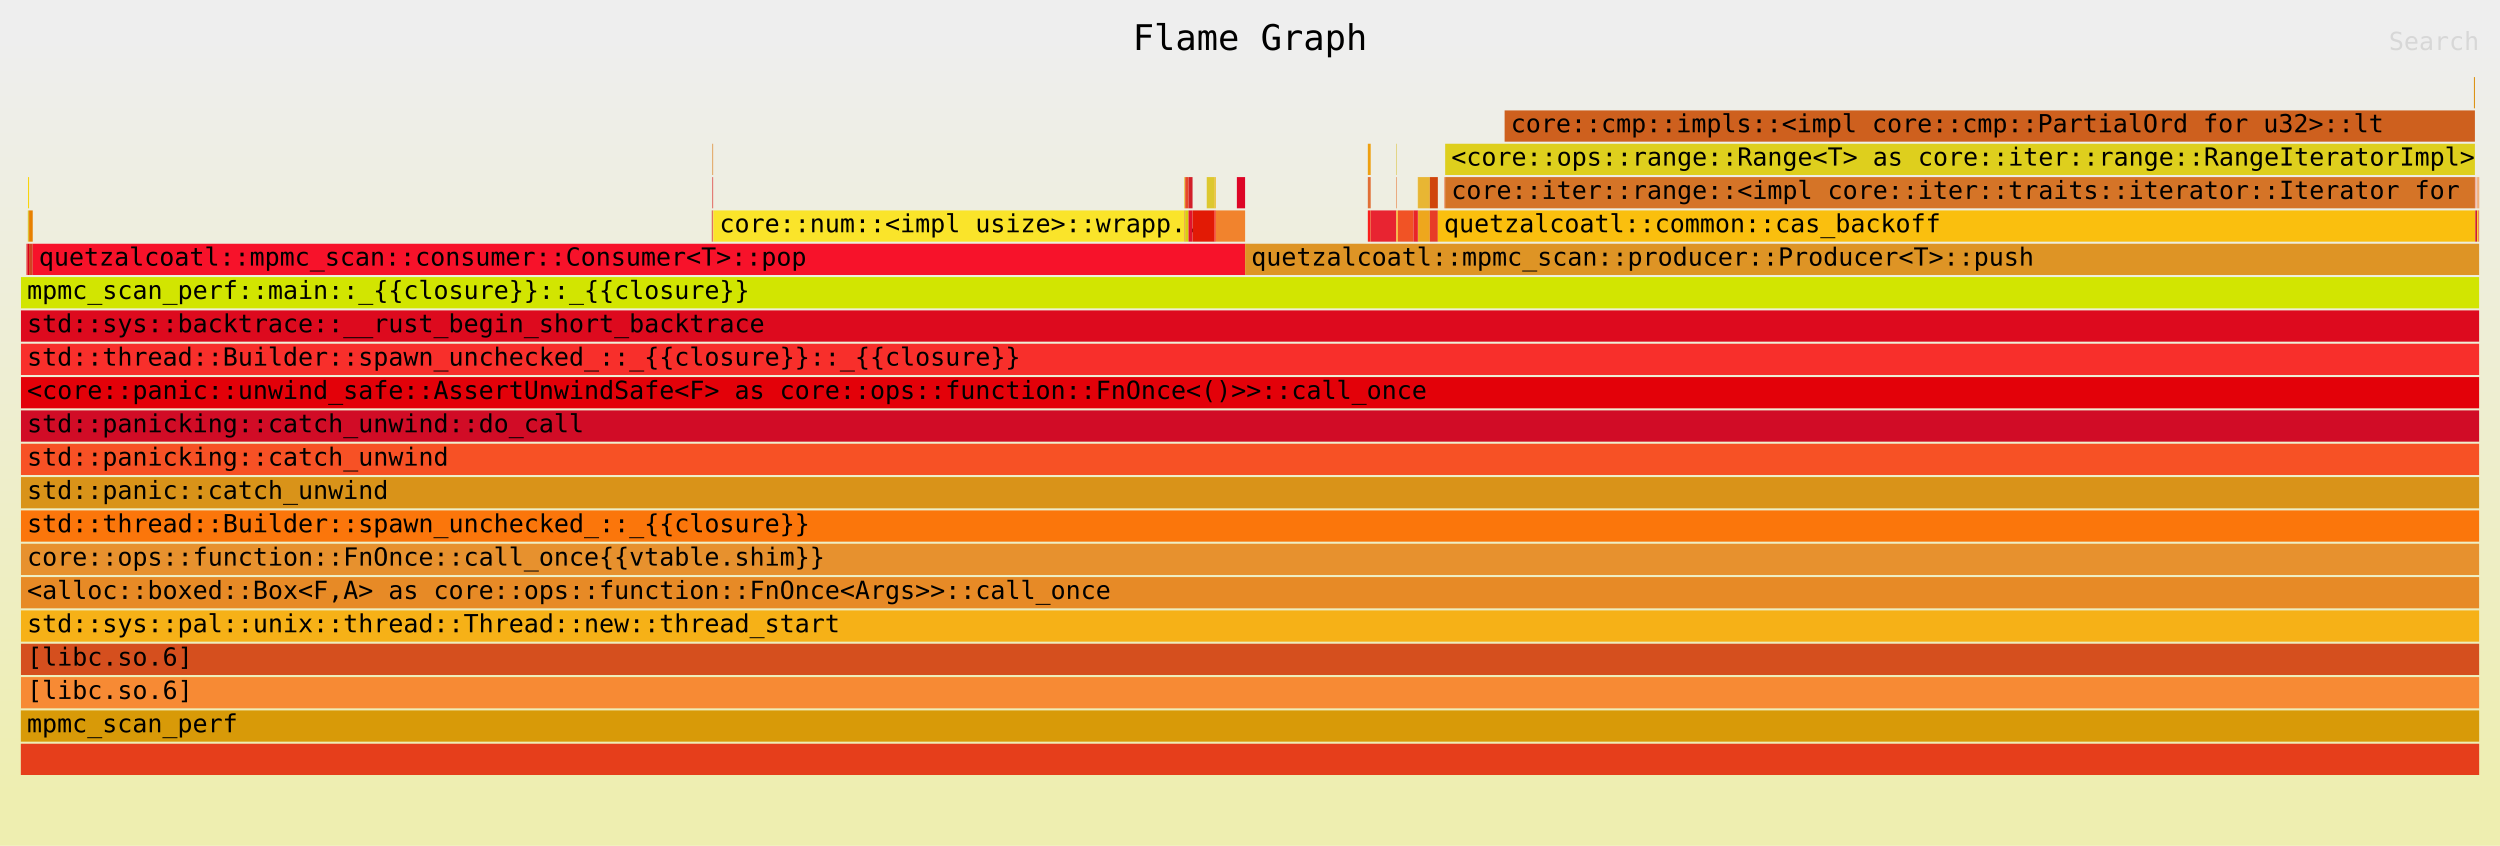
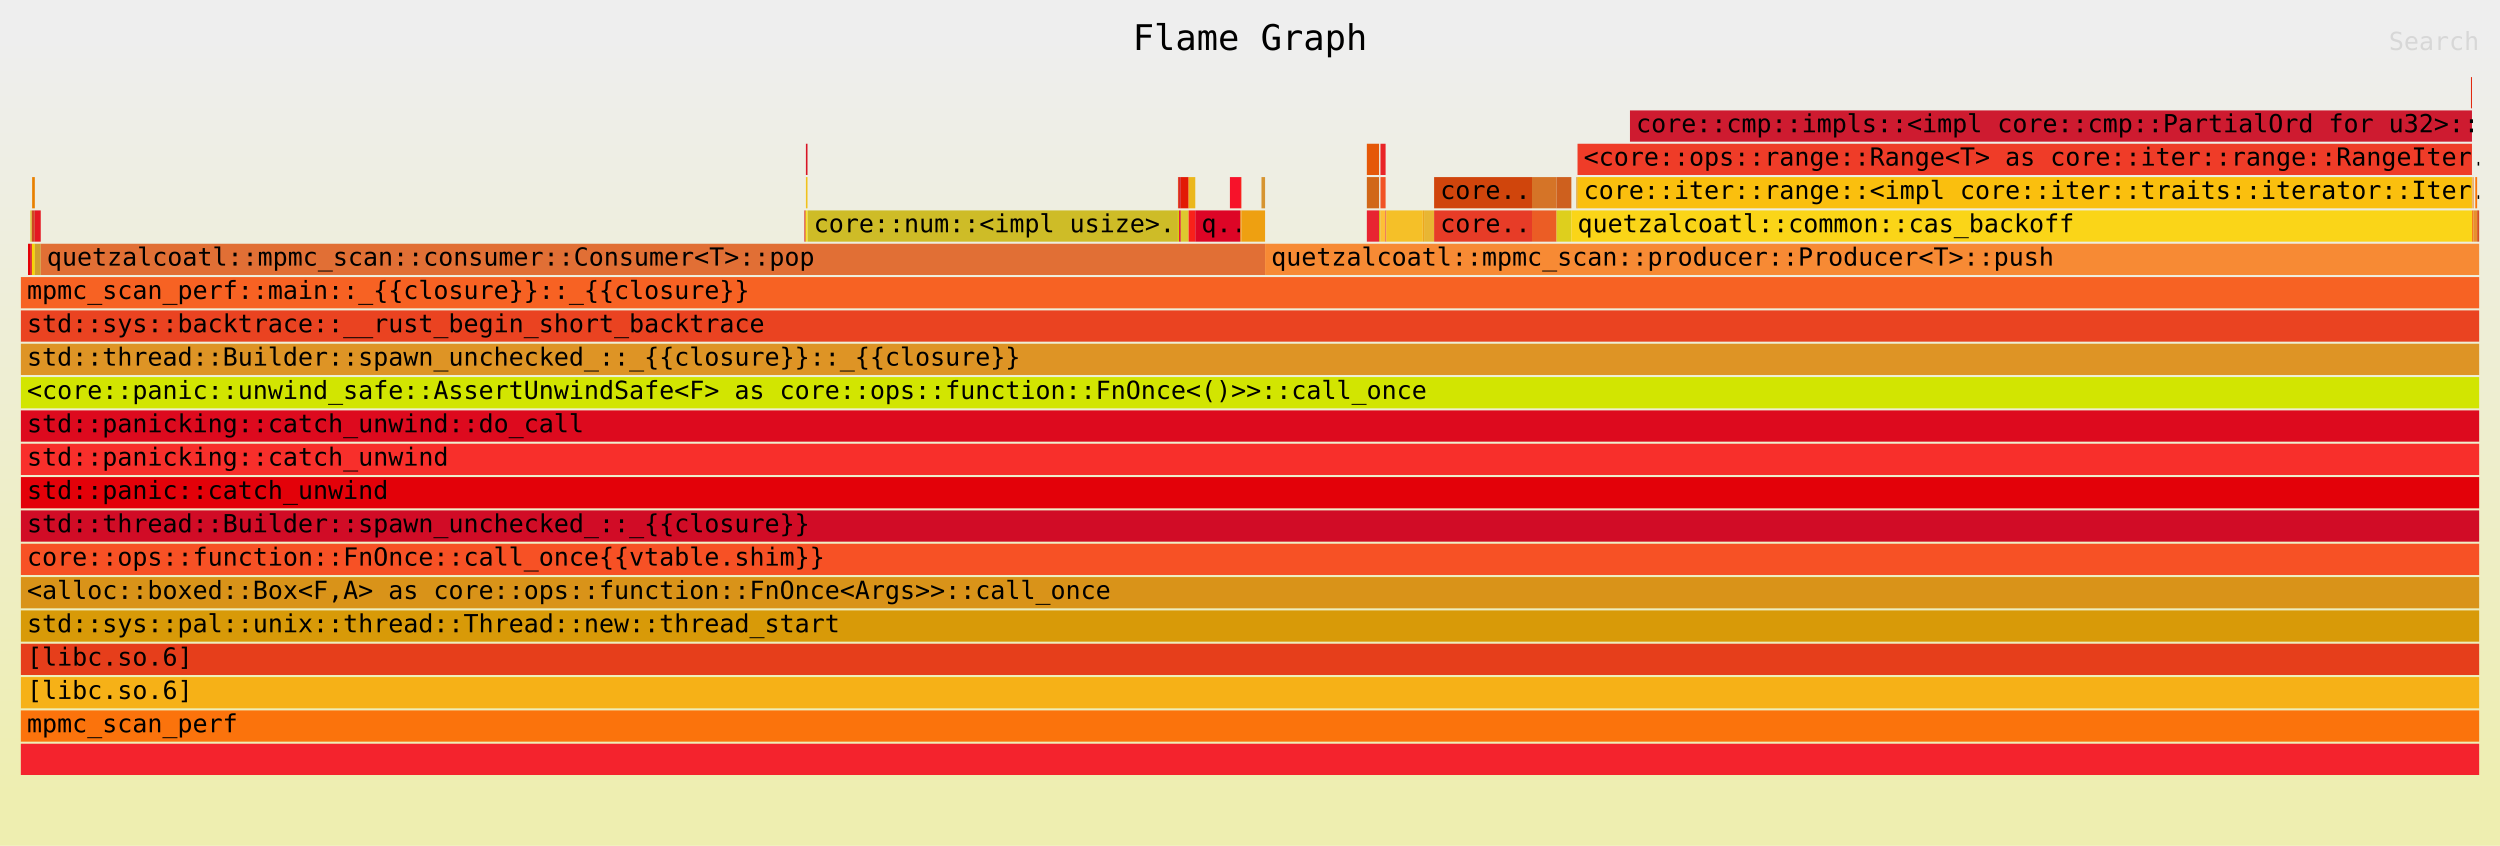
<svg xmlns="http://www.w3.org/2000/svg" xmlns:ns1="http://github.com/jonhoo/inferno" version="1.1" width="1200" height="406" viewBox="0 0 1200 406">
  <defs>
    <linearGradient id="background" y1="0" y2="1" x1="0" x2="0">
      <stop stop-color="#eeeeee" offset="5%" />
      <stop stop-color="#eeeeb0" offset="95%" />
    </linearGradient>
  </defs>
  <style type="text/css">
text { font-family:monospace; font-size:12px }
#title { text-anchor:middle; font-size:17px; }
#matched { text-anchor:end; }
#search { text-anchor:end; opacity:0.1; cursor:pointer; }
#search:hover, #search.show { opacity:1; }
#subtitle { text-anchor:middle; font-color:rgb(160,160,160); }
#unzoom { cursor:pointer; }
#frames &gt; *:hover { stroke:black; stroke-width:0.5; cursor:pointer; }
.hide { display:none; }
.parent { opacity:0.5; }
</style>
  <rect x="0" y="0" width="100%" height="406" fill="url(#background)" />
  <text id="title" fill="rgb(0,0,0)" x="50%" y="24.00">Flame Graph</text>
  <text id="details" fill="rgb(0,0,0)" x="10" y="389.00"> </text>
  <text id="unzoom" class="hide" fill="rgb(0,0,0)" x="10" y="24.00">Reset Zoom</text>
  <text id="search" fill="rgb(0,0,0)" x="1190" y="24.00">Search</text>
  <text id="matched" fill="rgb(0,0,0)" x="1190" y="389.00"> </text>
-   <svg id="frames" x="10" width="1180" total_samples="7065599660">
-     <g>
-       <rect x="0.233%" y="117" width="0.044%" height="15" fill="rgb(227,0,7)" ns1:x="16487229" ns1:w="3118128" />
-       <text x="0.483%" y="127.50" />
-     </g>
-     <g>
-       <rect x="0.284%" y="117" width="0.05%" height="15" fill="rgb(217,0,24)" ns1:x="20098495" ns1:w="3533885" />
-       <text x="0.534%" y="127.50" />
-     </g>
-     <g>
-       <rect x="0.284%" y="101" width="0.05%" height="15" fill="rgb(221,193,54)" ns1:x="20098495" ns1:w="3533885" />
-       <text x="0.534%" y="111.50" />
-     </g>
-     <g>
-       <rect x="0.293%" y="85" width="0.042%" height="15" fill="rgb(248,212,6)" ns1:x="20671045" ns1:w="2961335" />
-       <text x="0.543%" y="95.50" />
-     </g>
-     <g>
-       <rect x="0.335%" y="117" width="0.149%" height="15" fill="rgb(208,68,35)" ns1:x="23632380" ns1:w="10539626" />
-       <text x="0.585%" y="127.50" />
-     </g>
-     <g>
-       <rect x="0.335%" y="101" width="0.149%" height="15" fill="rgb(232,128,0)" ns1:x="23632380" ns1:w="10539626" />
-       <text x="0.585%" y="111.50" />
-     </g>
-     <g>
-       <rect x="28.103%" y="101" width="0.024%" height="15" fill="rgb(207,160,47)" ns1:x="1985663181" ns1:w="1661676" />
-       <text x="28.353%" y="111.50" />
-     </g>
-     <g>
-       <rect x="28.134%" y="101" width="0.026%" height="15" fill="rgb(228,23,34)" ns1:x="1987820600" ns1:w="1862448" />
-       <text x="28.384%" y="111.50" />
-     </g>
-     <g>
-       <rect x="28.134%" y="85" width="0.026%" height="15" fill="rgb(218,30,26)" ns1:x="1987820600" ns1:w="1862448" />
-       <text x="28.384%" y="95.50" />
-     </g>
-     <g>
-       <rect x="28.134%" y="69" width="0.026%" height="15" fill="rgb(220,122,19)" ns1:x="1987820600" ns1:w="1862448" />
-       <text x="28.384%" y="79.50" />
-     </g>
-     <g>
-       <rect x="28.169%" y="101" width="19.177%" height="15" fill="rgb(250,228,42)" ns1:x="1990301453" ns1:w="1354976267" />
-       <text x="28.419%" y="111.50">core::num::&lt;impl usize&gt;::wrapp..</text>
-     </g>
-     <g>
-       <rect x="47.323%" y="85" width="0.023%" height="15" fill="rgb(240,193,28)" ns1:x="3343644295" ns1:w="1633425" />
-       <text x="47.573%" y="95.50" />
-     </g>
-     <g>
-       <rect x="47.346%" y="101" width="0.018%" height="15" fill="rgb(216,20,37)" ns1:x="3345277720" ns1:w="1288578" />
-       <text x="47.596%" y="111.50" />
-     </g>
-     <g>
-       <rect x="47.346%" y="85" width="0.018%" height="15" fill="rgb(206,188,39)" ns1:x="3345277720" ns1:w="1288578" />
-       <text x="47.596%" y="95.50" />
-     </g>
-     <g>
-       <rect x="47.365%" y="101" width="0.134%" height="15" fill="rgb(217,207,13)" ns1:x="3346644365" ns1:w="9489482" />
-       <text x="47.615%" y="111.50" />
-     </g>
-     <g>
-       <rect x="47.365%" y="85" width="0.134%" height="15" fill="rgb(231,73,38)" ns1:x="3346644365" ns1:w="9489482" />
-       <text x="47.615%" y="95.50" />
-     </g>
-     <g>
-       <rect x="47.5%" y="101" width="0.163%" height="15" fill="rgb(225,20,46)" ns1:x="3356133847" ns1:w="11504886" />
-       <text x="47.75%" y="111.50" />
-     </g>
-     <g>
-       <rect x="47.5%" y="85" width="0.163%" height="15" fill="rgb(210,31,41)" ns1:x="3356133847" ns1:w="11504886" />
-       <text x="47.75%" y="95.50" />
-     </g>
-     <g>
-       <rect x="48.24%" y="85" width="0.317%" height="15" fill="rgb(221,200,47)" ns1:x="3408427786" ns1:w="22379672" />
-       <text x="48.49%" y="95.50" />
-     </g>
-     <g>
-       <rect x="47.666%" y="101" width="0.89%" height="15" fill="rgb(226,26,5)" ns1:x="3367892241" ns1:w="62915218" />
-       <text x="47.916%" y="111.50" />
-     </g>
-     <g>
-       <rect x="48.556%" y="101" width="0.051%" height="15" fill="rgb(249,33,26)" ns1:x="3430807459" ns1:w="3584973" />
-       <text x="48.806%" y="111.50" />
-     </g>
-     <g>
-       <rect x="48.556%" y="85" width="0.051%" height="15" fill="rgb(235,183,28)" ns1:x="3430807459" ns1:w="3584973" />
-       <text x="48.806%" y="95.50" />
-     </g>
-     <g>
-       <rect x="49.466%" y="85" width="0.334%" height="15" fill="rgb(221,5,38)" ns1:x="3495071979" ns1:w="23603352" />
-       <text x="49.716%" y="95.50" />
-     </g>
-     <g>
-       <rect x="0.484%" y="117" width="49.318%" height="15" fill="rgb(247,18,42)" ns1:x="34172006" ns1:w="3484588558" />
-       <text x="0.734%" y="127.50">quetzalcoatl::mpmc_scan::consumer::Consumer&lt;T&gt;::pop</text>
-     </g>
-     <g>
-       <rect x="48.607%" y="101" width="1.194%" height="15" fill="rgb(241,131,45)" ns1:x="3434392432" ns1:w="84368132" />
-       <text x="48.857%" y="111.50" />
-     </g>
-     <g>
-       <rect x="54.793%" y="101" width="0.117%" height="15" fill="rgb(249,31,29)" ns1:x="3871481405" ns1:w="8288353" />
-       <text x="55.043%" y="111.50" />
-     </g>
-     <g>
-       <rect x="54.793%" y="85" width="0.117%" height="15" fill="rgb(225,111,53)" ns1:x="3871481405" ns1:w="8288353" />
-       <text x="55.043%" y="95.50" />
-     </g>
-     <g>
-       <rect x="54.793%" y="69" width="0.117%" height="15" fill="rgb(238,160,17)" ns1:x="3871481405" ns1:w="8288353" />
-       <text x="55.043%" y="79.50" />
-     </g>
-     <g>
-       <rect x="54.911%" y="101" width="0.012%" height="15" fill="rgb(214,148,48)" ns1:x="3879769758" ns1:w="817950" />
-       <text x="55.161%" y="111.50" />
-     </g>
-     <g>
-       <rect x="54.922%" y="101" width="1.018%" height="15" fill="rgb(232,36,49)" ns1:x="3880587708" ns1:w="71929100" />
-       <text x="55.172%" y="111.50" />
-     </g>
-     <g>
-       <rect x="55.94%" y="101" width="0.018%" height="15" fill="rgb(209,103,24)" ns1:x="3952516808" ns1:w="1248553" />
-       <text x="56.19%" y="111.50" />
-     </g>
-     <g>
-       <rect x="55.94%" y="85" width="0.018%" height="15" fill="rgb(229,88,8)" ns1:x="3952516808" ns1:w="1248553" />
-       <text x="56.19%" y="95.50" />
-     </g>
-     <g>
-       <rect x="55.94%" y="69" width="0.018%" height="15" fill="rgb(213,181,19)" ns1:x="3952516808" ns1:w="1248553" />
-       <text x="56.19%" y="79.50" />
-     </g>
-     <g>
-       <rect x="55.958%" y="101" width="0.058%" height="15" fill="rgb(254,191,54)" ns1:x="3953765361" ns1:w="4121422" />
-       <text x="56.208%" y="111.50" />
-     </g>
-     <g>
-       <rect x="56.016%" y="101" width="0.635%" height="15" fill="rgb(241,83,37)" ns1:x="3957886783" ns1:w="44841840" />
-       <text x="56.266%" y="111.50" />
-     </g>
-     <g>
-       <rect x="56.651%" y="101" width="0.174%" height="15" fill="rgb(233,36,39)" ns1:x="4002728623" ns1:w="12266622" />
-       <text x="56.901%" y="111.50" />
-     </g>
-     <g>
-       <rect x="56.825%" y="101" width="0.012%" height="15" fill="rgb(226,3,54)" ns1:x="4014995245" ns1:w="816869" />
-       <text x="57.075%" y="111.50" />
-     </g>
-     <g>
-       <rect x="56.825%" y="85" width="0.012%" height="15" fill="rgb(245,192,40)" ns1:x="4014995245" ns1:w="816869" />
-       <text x="57.075%" y="95.50" />
-     </g>
-     <g>
-       <rect x="56.836%" y="101" width="0.48%" height="15" fill="rgb(238,167,29)" ns1:x="4015812114" ns1:w="33942692" />
-       <text x="57.086%" y="111.50" />
-     </g>
-     <g>
-       <rect x="56.836%" y="85" width="0.48%" height="15" fill="rgb(232,182,51)" ns1:x="4015812114" ns1:w="33942692" />
-       <text x="57.086%" y="95.50" />
-     </g>
-     <g>
-       <rect x="57.316%" y="101" width="0.325%" height="15" fill="rgb(231,60,39)" ns1:x="4049754806" ns1:w="22958936" />
-       <text x="57.566%" y="111.50" />
-     </g>
-     <g>
-       <rect x="57.316%" y="85" width="0.325%" height="15" fill="rgb(208,69,12)" ns1:x="4049754806" ns1:w="22958936" />
-       <text x="57.566%" y="95.50" />
-     </g>
-     <g>
-       <rect x="57.912%" y="85" width="0.026%" height="15" fill="rgb(235,93,37)" ns1:x="4091811852" ns1:w="1869238" />
-       <text x="58.162%" y="95.50" />
-     </g>
-     <g>
-       <rect x="57.939%" y="85" width="41.888%" height="15" fill="rgb(213,116,39)" ns1:x="4093752757" ns1:w="2959609148" />
-       <text x="58.189%" y="95.50">core::iter::range::&lt;impl core::iter::traits::iterator::Iterator for ..</text>
-     </g>
-     <g>
-       <rect x="57.939%" y="69" width="41.888%" height="15" fill="rgb(222,207,29)" ns1:x="4093752757" ns1:w="2959609148" />
-       <text x="58.189%" y="79.50">&lt;core::ops::range::Range&lt;T&gt; as core::iter::range::RangeIteratorImpl&gt;..</text>
-     </g>
-     <g>
-       <rect x="60.357%" y="53" width="39.47%" height="15" fill="rgb(206,96,30)" ns1:x="4264594624" ns1:w="2788767281" />
-       <text x="60.607%" y="63.50">core::cmp::impls::&lt;impl core::cmp::PartialOrd for u32&gt;::lt</text>
-     </g>
-     <g>
-       <rect x="99.787%" y="37" width="0.04%" height="15" fill="rgb(218,138,4)" ns1:x="7050573483" ns1:w="2788422" />
-       <text x="100.037%" y="47.50" />
-     </g>
-     <g>
-       <rect x="57.641%" y="101" width="42.203%" height="15" fill="rgb(250,191,14)" ns1:x="4072713742" ns1:w="2981862147" />
-       <text x="57.891%" y="111.50">quetzalcoatl::common::cas_backoff</text>
-     </g>
-     <g>
-       <rect x="99.827%" y="85" width="0.017%" height="15" fill="rgb(239,60,40)" ns1:x="7053361905" ns1:w="1213984" />
-       <text x="100.077%" y="95.50" />
-     </g>
-     <g>
-       <rect x="99.844%" y="101" width="0.074%" height="15" fill="rgb(206,27,48)" ns1:x="7054575889" ns1:w="5232498" />
-       <text x="100.094%" y="111.50" />
-     </g>
-     <g>
-       <rect x="99.905%" y="85" width="0.013%" height="15" fill="rgb(225,35,8)" ns1:x="7058896428" ns1:w="911959" />
-       <text x="100.155%" y="95.50" />
-     </g>
-     <g>
-       <rect x="99.918%" y="101" width="0.053%" height="15" fill="rgb(250,213,24)" ns1:x="7059808387" ns1:w="3768172" />
+   <svg id="frames" x="10" width="1180" total_samples="18131693211">
+     <g>
+       <rect x="0.292%" y="117" width="0.092%" height="15" fill="rgb(227,0,7)" ns1:x="52981856" ns1:w="16624819" />
+       <text x="0.542%" y="127.50" />
+     </g>
+     <g>
+       <rect x="0.384%" y="117" width="0.064%" height="15" fill="rgb(217,0,24)" ns1:x="69606675" ns1:w="11571962" />
+       <text x="0.634%" y="127.50" />
+     </g>
+     <g>
+       <rect x="0.384%" y="101" width="0.064%" height="15" fill="rgb(221,193,54)" ns1:x="69606675" ns1:w="11571962" />
+       <text x="0.634%" y="111.50" />
+     </g>
+     <g>
+       <rect x="0.448%" y="117" width="0.121%" height="15" fill="rgb(248,212,6)" ns1:x="81178637" ns1:w="21863188" />
+       <text x="0.698%" y="127.50" />
+     </g>
+     <g>
+       <rect x="0.448%" y="101" width="0.121%" height="15" fill="rgb(208,68,35)" ns1:x="81178637" ns1:w="21863188" />
+       <text x="0.698%" y="111.50" />
+     </g>
+     <g>
+       <rect x="0.46%" y="85" width="0.109%" height="15" fill="rgb(232,128,0)" ns1:x="83358057" ns1:w="19683768" />
+       <text x="0.71%" y="95.50" />
+     </g>
+     <g>
+       <rect x="0.568%" y="117" width="0.242%" height="15" fill="rgb(207,160,47)" ns1:x="103041825" ns1:w="43828165" />
+       <text x="0.818%" y="127.50" />
+     </g>
+     <g>
+       <rect x="0.568%" y="101" width="0.242%" height="15" fill="rgb(228,23,34)" ns1:x="103041825" ns1:w="43828165" />
+       <text x="0.818%" y="111.50" />
+     </g>
+     <g>
+       <rect x="31.875%" y="101" width="0.027%" height="15" fill="rgb(218,30,26)" ns1:x="5779573804" ns1:w="4870639" />
+       <text x="32.126%" y="111.50" />
+     </g>
+     <g>
+       <rect x="31.902%" y="101" width="0.032%" height="15" fill="rgb(220,122,19)" ns1:x="5784444443" ns1:w="5853474" />
+       <text x="32.152%" y="111.50" />
+     </g>
+     <g>
+       <rect x="31.935%" y="101" width="0.065%" height="15" fill="rgb(250,228,42)" ns1:x="5790297917" ns1:w="11849352" />
+       <text x="32.185%" y="111.50" />
+     </g>
+     <g>
+       <rect x="31.935%" y="85" width="0.065%" height="15" fill="rgb(240,193,28)" ns1:x="5790297917" ns1:w="11849352" />
+       <text x="32.185%" y="95.50" />
+     </g>
+     <g>
+       <rect x="31.935%" y="69" width="0.065%" height="15" fill="rgb(216,20,37)" ns1:x="5790297917" ns1:w="11849352" />
+       <text x="32.185%" y="79.50" />
+     </g>
+     <g>
+       <rect x="32.003%" y="101" width="15.066%" height="15" fill="rgb(206,188,39)" ns1:x="5802739460" ns1:w="2731660949" />
+       <text x="32.253%" y="111.50">core::num::&lt;impl usize&gt;..</text>
+     </g>
+     <g>
+       <rect x="47.069%" y="101" width="0.045%" height="15" fill="rgb(217,207,13)" ns1:x="8534400409" ns1:w="8138885" />
+       <text x="47.319%" y="111.50" />
+     </g>
+     <g>
+       <rect x="47.069%" y="85" width="0.045%" height="15" fill="rgb(231,73,38)" ns1:x="8534400409" ns1:w="8138885" />
+       <text x="47.319%" y="95.50" />
+     </g>
+     <g>
+       <rect x="47.114%" y="101" width="0.071%" height="15" fill="rgb(225,20,46)" ns1:x="8542539294" ns1:w="12851167" />
+       <text x="47.364%" y="111.50" />
+     </g>
+     <g>
+       <rect x="47.114%" y="85" width="0.071%" height="15" fill="rgb(210,31,41)" ns1:x="8542539294" ns1:w="12851167" />
+       <text x="47.364%" y="95.50" />
+     </g>
+     <g>
+       <rect x="47.185%" y="101" width="0.319%" height="15" fill="rgb(221,200,47)" ns1:x="8555390461" ns1:w="57909132" />
+       <text x="47.435%" y="111.50" />
+     </g>
+     <g>
+       <rect x="47.185%" y="85" width="0.319%" height="15" fill="rgb(226,26,5)" ns1:x="8555390461" ns1:w="57909132" />
+       <text x="47.435%" y="95.50" />
+     </g>
+     <g>
+       <rect x="47.504%" y="101" width="0.27%" height="15" fill="rgb(249,33,26)" ns1:x="8613299593" ns1:w="48980400" />
+       <text x="47.754%" y="111.50" />
+     </g>
+     <g>
+       <rect x="47.504%" y="85" width="0.27%" height="15" fill="rgb(235,183,28)" ns1:x="8613299593" ns1:w="48980400" />
+       <text x="47.754%" y="95.50" />
+     </g>
+     <g>
+       <rect x="47.774%" y="101" width="1.819%" height="15" fill="rgb(221,5,38)" ns1:x="8662279993" ns1:w="329842929" />
+       <text x="48.024%" y="111.50">q..</text>
+     </g>
+     <g>
+       <rect x="49.183%" y="85" width="0.411%" height="15" fill="rgb(247,18,42)" ns1:x="8917679126" ns1:w="74443796" />
+       <text x="49.433%" y="95.50" />
+     </g>
+     <g>
+       <rect x="49.593%" y="101" width="0.056%" height="15" fill="rgb(241,131,45)" ns1:x="8992122922" ns1:w="10204365" />
+       <text x="49.843%" y="111.50" />
+     </g>
+     <g>
+       <rect x="49.593%" y="85" width="0.056%" height="15" fill="rgb(249,31,29)" ns1:x="8992122922" ns1:w="10204365" />
+       <text x="49.843%" y="95.50" />
+     </g>
+     <g>
+       <rect x="0.81%" y="117" width="49.803%" height="15" fill="rgb(225,111,53)" ns1:x="146869990" ns1:w="9030140308" />
+       <text x="1.06%" y="127.50">quetzalcoatl::mpmc_scan::consumer::Consumer&lt;T&gt;::pop</text>
+     </g>
+     <g>
+       <rect x="49.65%" y="101" width="0.963%" height="15" fill="rgb(238,160,17)" ns1:x="9002327287" ns1:w="174683011" />
+       <text x="49.9%" y="111.50" />
+     </g>
+     <g>
+       <rect x="50.467%" y="85" width="0.146%" height="15" fill="rgb(214,148,48)" ns1:x="9150445360" ns1:w="26564938" />
+       <text x="50.717%" y="95.50" />
+     </g>
+     <g>
+       <rect x="54.753%" y="101" width="0.497%" height="15" fill="rgb(232,36,49)" ns1:x="9927596515" ns1:w="90143141" />
+       <text x="55.003%" y="111.50" />
+     </g>
+     <g>
+       <rect x="54.753%" y="85" width="0.497%" height="15" fill="rgb(209,103,24)" ns1:x="9927596515" ns1:w="90143141" />
+       <text x="55.003%" y="95.50" />
+     </g>
+     <g>
+       <rect x="54.753%" y="69" width="0.497%" height="15" fill="rgb(229,88,8)" ns1:x="9927596515" ns1:w="90143141" />
+       <text x="55.003%" y="79.50" />
+     </g>
+     <g>
+       <rect x="55.25%" y="101" width="0.057%" height="15" fill="rgb(213,181,19)" ns1:x="10017739665" ns1:w="10371646" />
+       <text x="55.5%" y="111.50" />
+     </g>
+     <g>
+       <rect x="55.307%" y="101" width="0.209%" height="15" fill="rgb(254,191,54)" ns1:x="10028111311" ns1:w="37871088" />
+       <text x="55.557%" y="111.50" />
+     </g>
+     <g>
+       <rect x="55.307%" y="85" width="0.209%" height="15" fill="rgb(241,83,37)" ns1:x="10028111311" ns1:w="37871088" />
+       <text x="55.557%" y="95.50" />
+     </g>
+     <g>
+       <rect x="55.307%" y="69" width="0.209%" height="15" fill="rgb(233,36,39)" ns1:x="10028111311" ns1:w="37871088" />
+       <text x="55.557%" y="79.50" />
+     </g>
+     <g>
+       <rect x="55.516%" y="101" width="0.024%" height="15" fill="rgb(226,3,54)" ns1:x="10065982399" ns1:w="4319566" />
+       <text x="55.766%" y="111.50" />
+     </g>
+     <g>
+       <rect x="55.54%" y="101" width="1.489%" height="15" fill="rgb(245,192,40)" ns1:x="10070301965" ns1:w="270053205" />
+       <text x="55.79%" y="111.50" />
+     </g>
+     <g>
+       <rect x="57.029%" y="101" width="0.052%" height="15" fill="rgb(238,167,29)" ns1:x="10340355170" ns1:w="9362076" />
+       <text x="57.279%" y="111.50" />
+     </g>
+     <g>
+       <rect x="57.081%" y="101" width="0.408%" height="15" fill="rgb(232,182,51)" ns1:x="10349717246" ns1:w="73950439" />
+       <text x="57.331%" y="111.50" />
+     </g>
+     <g>
+       <rect x="57.489%" y="101" width="3.982%" height="15" fill="rgb(231,60,39)" ns1:x="10423667685" ns1:w="722028441" />
+       <text x="57.739%" y="111.50">core..</text>
+     </g>
+     <g>
+       <rect x="57.489%" y="85" width="3.982%" height="15" fill="rgb(208,69,12)" ns1:x="10423667685" ns1:w="722028441" />
+       <text x="57.739%" y="95.50">core..</text>
+     </g>
+     <g>
+       <rect x="61.471%" y="101" width="1%" height="15" fill="rgb(235,93,37)" ns1:x="11145696126" ns1:w="181402093" />
+       <text x="61.721%" y="111.50" />
+     </g>
+     <g>
+       <rect x="61.471%" y="85" width="1%" height="15" fill="rgb(213,116,39)" ns1:x="11145696126" ns1:w="181402093" />
+       <text x="61.721%" y="95.50" />
+     </g>
+     <g>
+       <rect x="62.471%" y="101" width="0.601%" height="15" fill="rgb(222,207,29)" ns1:x="11327098219" ns1:w="108972094" />
+       <text x="62.721%" y="111.50" />
+     </g>
+     <g>
+       <rect x="62.471%" y="85" width="0.601%" height="15" fill="rgb(206,96,30)" ns1:x="11327098219" ns1:w="108972094" />
+       <text x="62.721%" y="95.50" />
+     </g>
+     <g>
+       <rect x="63.279%" y="85" width="0.045%" height="15" fill="rgb(218,138,4)" ns1:x="11473475296" ns1:w="8098871" />
+       <text x="63.529%" y="95.50" />
+     </g>
+     <g>
+       <rect x="63.323%" y="85" width="36.384%" height="15" fill="rgb(250,191,14)" ns1:x="11481574167" ns1:w="6596996962" />
+       <text x="63.573%" y="95.50">core::iter::range::&lt;impl core::iter::traits::iterator::Iter..</text>
+     </g>
+     <g>
+       <rect x="63.323%" y="69" width="36.384%" height="15" fill="rgb(239,60,40)" ns1:x="11481574167" ns1:w="6596996962" />
+       <text x="63.573%" y="79.50">&lt;core::ops::range::Range&lt;T&gt; as core::iter::range::RangeIter..</text>
+     </g>
+     <g>
+       <rect x="65.456%" y="53" width="34.251%" height="15" fill="rgb(206,27,48)" ns1:x="11868205073" ns1:w="6210366056" />
+       <text x="65.706%" y="63.50">core::cmp::impls::&lt;impl core::cmp::PartialOrd for u32&gt;::..</text>
+     </g>
+     <g>
+       <rect x="99.666%" y="37" width="0.041%" height="15" fill="rgb(225,35,8)" ns1:x="18071058489" ns1:w="7512640" />
+       <text x="99.916%" y="47.50" />
+     </g>
+     <g>
+       <rect x="63.072%" y="101" width="36.638%" height="15" fill="rgb(250,213,24)" ns1:x="11436070313" ns1:w="6643048853" />
+       <text x="63.322%" y="111.50">quetzalcoatl::common::cas_backoff</text>
+     </g>
+     <g>
+       <rect x="99.71%" y="101" width="0.063%" height="15" fill="rgb(247,123,22)" ns1:x="18079119166" ns1:w="11439943" />
+       <text x="99.96%" y="111.50" />
+     </g>
+     <g>
+       <rect x="99.728%" y="85" width="0.045%" height="15" fill="rgb(231,138,38)" ns1:x="18082393922" ns1:w="8165187" />
+       <text x="99.978%" y="95.50" />
+     </g>
+     <g>
+       <rect x="99.773%" y="101" width="0.144%" height="15" fill="rgb(231,145,46)" ns1:x="18090559109" ns1:w="26208267" />
+       <text x="100.023%" y="111.50" />
+     </g>
+     <g>
+       <rect x="99.842%" y="85" width="0.075%" height="15" fill="rgb(251,118,11)" ns1:x="18103093389" ns1:w="13673987" />
+       <text x="100.092%" y="95.50" />
+     </g>
+     <g>
+       <rect x="0.002%" y="277" width="99.998%" height="15" fill="rgb(217,147,25)" ns1:x="326508" ns1:w="18131284775" />
+       <text x="0.252%" y="287.50">&lt;alloc::boxed::Box&lt;F,A&gt; as core::ops::function::FnOnce&lt;Args&gt;&gt;::call_once</text>
+     </g>
+     <g>
+       <rect x="0.002%" y="261" width="99.998%" height="15" fill="rgb(247,81,37)" ns1:x="326508" ns1:w="18131284775" />
+       <text x="0.252%" y="271.50">core::ops::function::FnOnce::call_once{{vtable.shim}}</text>
+     </g>
+     <g>
+       <rect x="0.002%" y="245" width="99.998%" height="15" fill="rgb(209,12,38)" ns1:x="326508" ns1:w="18131284775" />
+       <text x="0.252%" y="255.50">std::thread::Builder::spawn_unchecked_::_{{closure}}</text>
+     </g>
+     <g>
+       <rect x="0.002%" y="229" width="99.998%" height="15" fill="rgb(227,1,9)" ns1:x="326508" ns1:w="18131284775" />
+       <text x="0.252%" y="239.50">std::panic::catch_unwind</text>
+     </g>
+     <g>
+       <rect x="0.002%" y="213" width="99.998%" height="15" fill="rgb(248,47,43)" ns1:x="326508" ns1:w="18131284775" />
+       <text x="0.252%" y="223.50">std::panicking::catch_unwind</text>
+     </g>
+     <g>
+       <rect x="0.002%" y="197" width="99.998%" height="15" fill="rgb(221,10,30)" ns1:x="326508" ns1:w="18131284775" />
+       <text x="0.252%" y="207.50">std::panicking::catch_unwind::do_call</text>
+     </g>
+     <g>
+       <rect x="0.002%" y="181" width="99.998%" height="15" fill="rgb(210,229,1)" ns1:x="326508" ns1:w="18131284775" />
+       <text x="0.252%" y="191.50">&lt;core::panic::unwind_safe::AssertUnwindSafe&lt;F&gt; as core::ops::function::FnOnce&lt;()&gt;&gt;::call_once</text>
+     </g>
+     <g>
+       <rect x="0.002%" y="165" width="99.998%" height="15" fill="rgb(222,148,37)" ns1:x="326508" ns1:w="18131284775" />
+       <text x="0.252%" y="175.50">std::thread::Builder::spawn_unchecked_::_{{closure}}::_{{closure}}</text>
+     </g>
+     <g>
+       <rect x="0.002%" y="149" width="99.998%" height="15" fill="rgb(234,67,33)" ns1:x="326508" ns1:w="18131284775" />
+       <text x="0.252%" y="159.50">std::sys::backtrace::__rust_begin_short_backtrace</text>
+     </g>
+     <g>
+       <rect x="0.002%" y="133" width="99.998%" height="15" fill="rgb(247,98,35)" ns1:x="326508" ns1:w="18131284775" />
+       <text x="0.252%" y="143.50">mpmc_scan_perf::main::_{{closure}}::_{{closure}}</text>
+     </g>
+     <g>
+       <rect x="50.613%" y="117" width="49.386%" height="15" fill="rgb(247,138,52)" ns1:x="9177010298" ns1:w="8954600985" />
+       <text x="50.863%" y="127.50">quetzalcoatl::mpmc_scan::producer::Producer&lt;T&gt;::push</text>
+     </g>
+     <g>
+       <rect x="99.918%" y="101" width="0.082%" height="15" fill="rgb(213,79,30)" ns1:x="18116767376" ns1:w="14843907" />
      <text x="100.168%" y="111.50" />
    </g>
    <g>
-       <rect x="99.94%" y="85" width="0.031%" height="15" fill="rgb(247,123,22)" ns1:x="7061378835" ns1:w="2197724" />
-       <text x="100.19%" y="95.50" />
-     </g>
-     <g>
-       <rect x="0.005%" y="277" width="99.993%" height="15" fill="rgb(231,138,38)" ns1:x="378903" ns1:w="7065132134" />
-       <text x="0.255%" y="287.50">&lt;alloc::boxed::Box&lt;F,A&gt; as core::ops::function::FnOnce&lt;Args&gt;&gt;::call_once</text>
-     </g>
-     <g>
-       <rect x="0.005%" y="261" width="99.993%" height="15" fill="rgb(231,145,46)" ns1:x="378903" ns1:w="7065132134" />
-       <text x="0.255%" y="271.50">core::ops::function::FnOnce::call_once{{vtable.shim}}</text>
-     </g>
-     <g>
-       <rect x="0.005%" y="245" width="99.993%" height="15" fill="rgb(251,118,11)" ns1:x="378903" ns1:w="7065132134" />
-       <text x="0.255%" y="255.50">std::thread::Builder::spawn_unchecked_::_{{closure}}</text>
-     </g>
-     <g>
-       <rect x="0.005%" y="229" width="99.993%" height="15" fill="rgb(217,147,25)" ns1:x="378903" ns1:w="7065132134" />
-       <text x="0.255%" y="239.50">std::panic::catch_unwind</text>
-     </g>
-     <g>
-       <rect x="0.005%" y="213" width="99.993%" height="15" fill="rgb(247,81,37)" ns1:x="378903" ns1:w="7065132134" />
-       <text x="0.255%" y="223.50">std::panicking::catch_unwind</text>
-     </g>
-     <g>
-       <rect x="0.005%" y="197" width="99.993%" height="15" fill="rgb(209,12,38)" ns1:x="378903" ns1:w="7065132134" />
-       <text x="0.255%" y="207.50">std::panicking::catch_unwind::do_call</text>
-     </g>
-     <g>
-       <rect x="0.005%" y="181" width="99.993%" height="15" fill="rgb(227,1,9)" ns1:x="378903" ns1:w="7065132134" />
-       <text x="0.255%" y="191.50">&lt;core::panic::unwind_safe::AssertUnwindSafe&lt;F&gt; as core::ops::function::FnOnce&lt;()&gt;&gt;::call_once</text>
-     </g>
-     <g>
-       <rect x="0.005%" y="165" width="99.993%" height="15" fill="rgb(248,47,43)" ns1:x="378903" ns1:w="7065132134" />
-       <text x="0.255%" y="175.50">std::thread::Builder::spawn_unchecked_::_{{closure}}::_{{closure}}</text>
-     </g>
-     <g>
-       <rect x="0.005%" y="149" width="99.993%" height="15" fill="rgb(221,10,30)" ns1:x="378903" ns1:w="7065132134" />
-       <text x="0.255%" y="159.50">std::sys::backtrace::__rust_begin_short_backtrace</text>
-     </g>
-     <g>
-       <rect x="0.005%" y="133" width="99.993%" height="15" fill="rgb(210,229,1)" ns1:x="378903" ns1:w="7065132134" />
-       <text x="0.255%" y="143.50">mpmc_scan_perf::main::_{{closure}}::_{{closure}}</text>
-     </g>
-     <g>
-       <rect x="49.801%" y="117" width="50.197%" height="15" fill="rgb(222,148,37)" ns1:x="3518760564" ns1:w="3546750473" />
-       <text x="50.051%" y="127.50">quetzalcoatl::mpmc_scan::producer::Producer&lt;T&gt;::push</text>
-     </g>
-     <g>
-       <rect x="99.971%" y="101" width="0.027%" height="15" fill="rgb(234,67,33)" ns1:x="7063576559" ns1:w="1934478" />
-       <text x="100.221%" y="111.50" />
-     </g>
-     <g>
-       <rect x="99.989%" y="85" width="0.01%" height="15" fill="rgb(247,98,35)" ns1:x="7064798073" ns1:w="712964" />
-       <text x="100.239%" y="95.50" />
-     </g>
-     <g>
-       <rect x="0.005%" y="325" width="99.994%" height="15" fill="rgb(247,138,52)" ns1:x="375519" ns1:w="7065178562" />
-       <text x="0.255%" y="335.50">[libc.so.6]</text>
-     </g>
-     <g>
-       <rect x="0.005%" y="309" width="99.994%" height="15" fill="rgb(213,79,30)" ns1:x="375519" ns1:w="7065178562" />
-       <text x="0.255%" y="319.50">[libc.so.6]</text>
-     </g>
-     <g>
-       <rect x="0.005%" y="293" width="99.994%" height="15" fill="rgb(246,177,23)" ns1:x="378646" ns1:w="7065175435" />
-       <text x="0.255%" y="303.50">std::sys::pal::unix::thread::Thread::new::thread_start</text>
-     </g>
-     <g>
-       <rect x="0%" y="357" width="100%" height="15" fill="rgb(230,62,27)" ns1:x="0" ns1:w="7065599660" />
+       <rect x="0.002%" y="325" width="99.998%" height="15" fill="rgb(246,177,23)" ns1:x="323969" ns1:w="18131323497" />
+       <text x="0.252%" y="335.50">[libc.so.6]</text>
+     </g>
+     <g>
+       <rect x="0.002%" y="309" width="99.998%" height="15" fill="rgb(230,62,27)" ns1:x="323969" ns1:w="18131323497" />
+       <text x="0.252%" y="319.50">[libc.so.6]</text>
+     </g>
+     <g>
+       <rect x="0.002%" y="293" width="99.998%" height="15" fill="rgb(216,154,8)" ns1:x="326508" ns1:w="18131320958" />
+       <text x="0.252%" y="303.50">std::sys::pal::unix::thread::Thread::new::thread_start</text>
+     </g>
+     <g>
+       <rect x="0%" y="357" width="100%" height="15" fill="rgb(244,35,45)" ns1:x="0" ns1:w="18131693211" />
      <text x="0.25%" y="367.50" />
    </g>
    <g>
-       <rect x="0%" y="341" width="100%" height="15" fill="rgb(216,154,8)" ns1:x="0" ns1:w="7065599660" />
+       <rect x="0%" y="341" width="100%" height="15" fill="rgb(251,115,12)" ns1:x="0" ns1:w="18131693211" />
      <text x="0.25%" y="351.50">mpmc_scan_perf</text>
    </g>
  </svg>
</svg>
